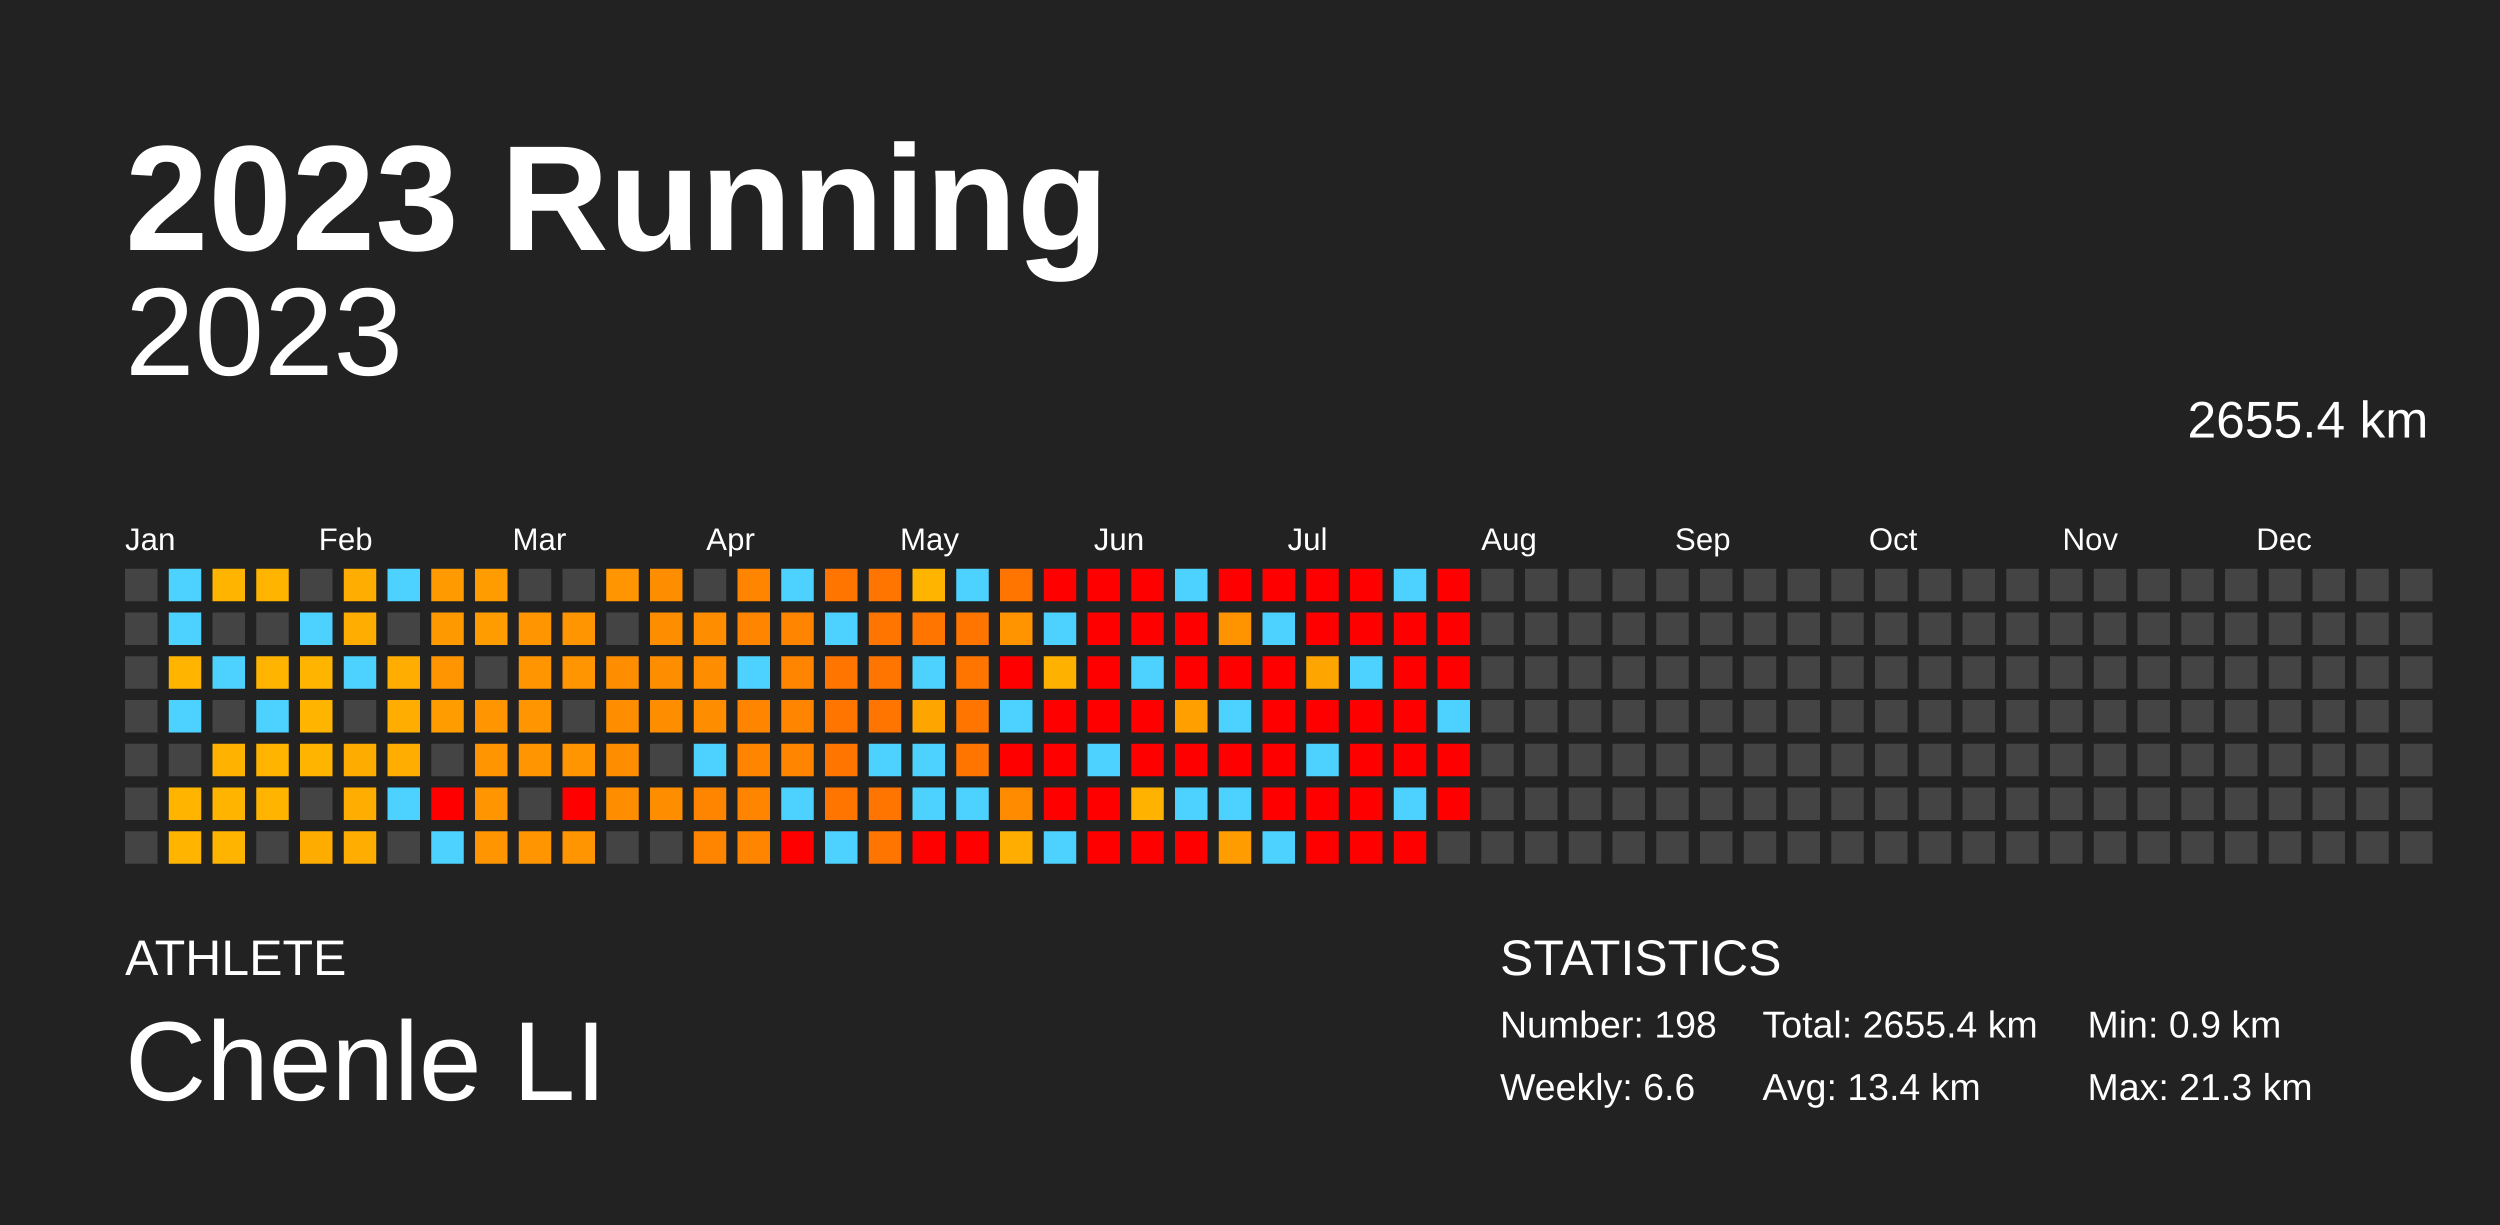
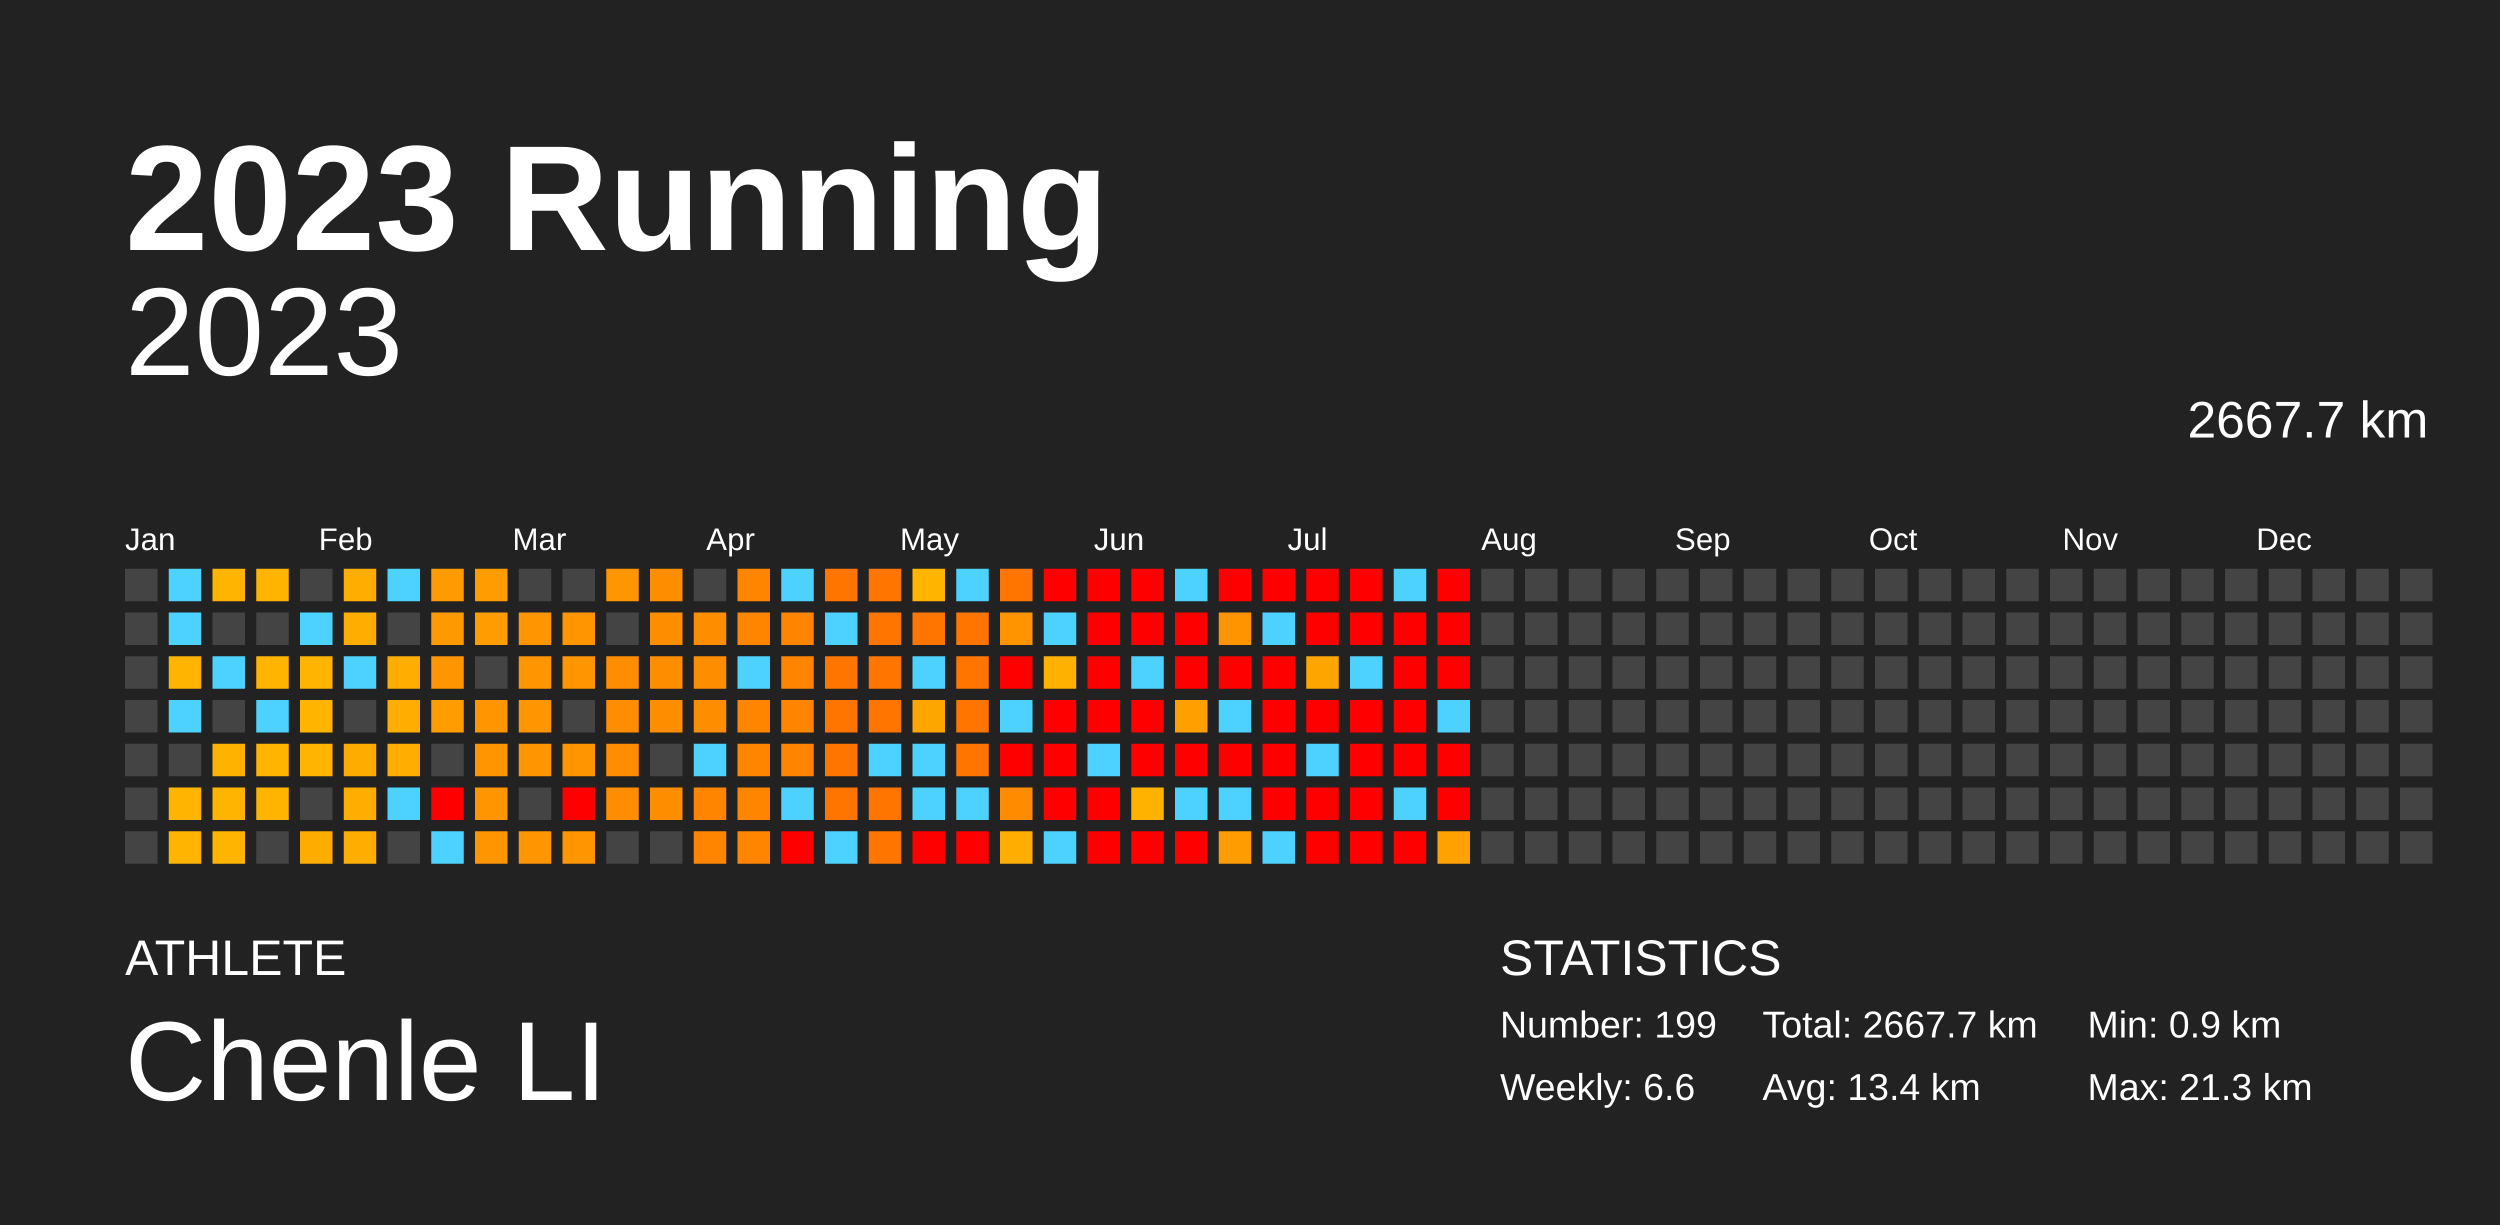
<svg xmlns="http://www.w3.org/2000/svg" baseProfile="full" height="98mm" version="1.1" viewBox="0,0,200,98" width="200mm">
  <defs />
  <rect fill="#222222" height="98" width="200" x="0" y="0" />
  <text fill="#FFFFFF" style="font-size:12px; font-family:Arial; font-weight:bold;" x="10" y="20">2023 Running</text>
  <text fill="#FFFFFF" style="font-size:4px; font-family:Arial" x="10" y="78">ATHLETE</text>
  <text fill="#FFFFFF" style="font-size:9px; font-family:Arial" x="10" y="88">Chenle LI</text>
  <text fill="#FFFFFF" style="font-size:4px; font-family:Arial" x="120" y="78">STATISTICS</text>
-   <text fill="#FFFFFF" style="font-size:3px; font-family:Arial" x="120" y="83">Number: 198</text>
+   <text fill="#FFFFFF" style="font-size:3px; font-family:Arial" x="120" y="83">Number: 199</text>
  <text fill="#FFFFFF" style="font-size:3px; font-family:Arial" x="120" y="88">Weekly: 6.6</text>
-   <text fill="#FFFFFF" style="font-size:3px; font-family:Arial" x="141" y="83">Total: 2655.4 km</text>
+   <text fill="#FFFFFF" style="font-size:3px; font-family:Arial" x="141" y="83">Total: 2667.7 km</text>
  <text fill="#FFFFFF" style="font-size:3px; font-family:Arial" x="141" y="88">Avg: 13.4 km</text>
  <text fill="#FFFFFF" style="font-size:3px; font-family:Arial" x="167" y="83">Min: 0.9 km</text>
  <text fill="#FFFFFF" style="font-size:3px; font-family:Arial" x="167" y="88">Max: 21.3 km</text>
  <text alignment-baseline="hanging" fill="#FFFFFF" style="font-size:10.0px; font-family:Arial;" x="10" y="30">2023</text>
-   <text alignment-baseline="hanging" fill="#FFFFFF" style="font-size:4.125px; font-family:Arial;" x="175" y="35">2655.4 km</text>
+   <text alignment-baseline="hanging" fill="#FFFFFF" style="font-size:4.125px; font-family:Arial;" x="175" y="35">2667.7 km</text>
  <text fill="#FFFFFF" style="font-size:2.5px; font-family:Arial" x="10.0" y="44">Jan</text>
  <text fill="#FFFFFF" style="font-size:2.5px; font-family:Arial" x="25.5" y="44">Feb</text>
  <text fill="#FFFFFF" style="font-size:2.5px; font-family:Arial" x="41.0" y="44">Mar</text>
  <text fill="#FFFFFF" style="font-size:2.5px; font-family:Arial" x="56.5" y="44">Apr</text>
  <text fill="#FFFFFF" style="font-size:2.5px; font-family:Arial" x="72.0" y="44">May</text>
  <text fill="#FFFFFF" style="font-size:2.5px; font-family:Arial" x="87.5" y="44">Jun</text>
  <text fill="#FFFFFF" style="font-size:2.5px; font-family:Arial" x="103.0" y="44">Jul</text>
  <text fill="#FFFFFF" style="font-size:2.5px; font-family:Arial" x="118.5" y="44">Aug</text>
  <text fill="#FFFFFF" style="font-size:2.5px; font-family:Arial" x="134.0" y="44">Sep</text>
  <text fill="#FFFFFF" style="font-size:2.5px; font-family:Arial" x="149.5" y="44">Oct</text>
  <text fill="#FFFFFF" style="font-size:2.5px; font-family:Arial" x="165.0" y="44">Nov</text>
  <text fill="#FFFFFF" style="font-size:2.5px; font-family:Arial" x="180.5" y="44">Dec</text>
  <rect fill="#444444" height="2.6" width="2.6" x="10.0" y="45.5" />
  <rect fill="#444444" height="2.6" width="2.6" x="10.0" y="49.0" />
  <rect fill="#444444" height="2.6" width="2.6" x="10.0" y="52.5" />
  <rect fill="#444444" height="2.6" width="2.6" x="10.0" y="56.0" />
  <rect fill="#444444" height="2.6" width="2.6" x="10.0" y="59.5" />
  <rect fill="#444444" height="2.6" width="2.6" x="10.0" y="63.0" />
  <rect fill="#444444" height="2.6" width="2.6" x="10.0" y="66.5" />
  <rect fill="#4dd2ff" height="2.6" width="2.6" x="13.5" y="45.5" />
  <rect fill="#4dd2ff" height="2.6" width="2.6" x="13.5" y="49.0" />
  <rect fill="#ffb500" height="2.6" width="2.6" x="13.5" y="52.5" />
  <rect fill="#4dd2ff" height="2.6" width="2.6" x="13.5" y="56.0" />
  <rect fill="#444444" height="2.6" width="2.6" x="13.5" y="59.5" />
  <rect fill="#ffb500" height="2.6" width="2.6" x="13.5" y="63.0" />
  <rect fill="#ffb500" height="2.6" width="2.6" x="13.5" y="66.5" />
  <rect fill="#ffb500" height="2.6" width="2.6" x="17.0" y="45.5" />
  <rect fill="#444444" height="2.6" width="2.6" x="17.0" y="49.0" />
  <rect fill="#4dd2ff" height="2.6" width="2.6" x="17.0" y="52.5" />
  <rect fill="#444444" height="2.6" width="2.6" x="17.0" y="56.0" />
  <rect fill="#ffb300" height="2.6" width="2.6" x="17.0" y="59.5" />
  <rect fill="#ffb500" height="2.6" width="2.6" x="17.0" y="63.0" />
  <rect fill="#ffb500" height="2.6" width="2.6" x="17.0" y="66.5" />
  <rect fill="#ffb400" height="2.6" width="2.6" x="20.5" y="45.5" />
  <rect fill="#444444" height="2.6" width="2.6" x="20.5" y="49.0" />
  <rect fill="#ffb500" height="2.6" width="2.6" x="20.5" y="52.5" />
  <rect fill="#4dd2ff" height="2.6" width="2.6" x="20.5" y="56.0" />
  <rect fill="#ffb500" height="2.6" width="2.6" x="20.5" y="59.5" />
  <rect fill="#ffb500" height="2.6" width="2.6" x="20.5" y="63.0" />
  <rect fill="#444444" height="2.6" width="2.6" x="20.5" y="66.5" />
  <rect fill="#444444" height="2.6" width="2.6" x="24.0" y="45.5" />
  <rect fill="#4dd2ff" height="2.6" width="2.6" x="24.0" y="49.0" />
  <rect fill="#ffb500" height="2.6" width="2.6" x="24.0" y="52.5" />
  <rect fill="#ffb500" height="2.6" width="2.6" x="24.0" y="56.0" />
  <rect fill="#ffb500" height="2.6" width="2.6" x="24.0" y="59.5" />
  <rect fill="#444444" height="2.6" width="2.6" x="24.0" y="63.0" />
  <rect fill="#ffac00" height="2.6" width="2.6" x="24.0" y="66.5" />
  <rect fill="#ffad00" height="2.6" width="2.6" x="27.5" y="45.5" />
  <rect fill="#ffad00" height="2.6" width="2.6" x="27.5" y="49.0" />
  <rect fill="#4dd2ff" height="2.6" width="2.6" x="27.5" y="52.5" />
  <rect fill="#444444" height="2.6" width="2.6" x="27.5" y="56.0" />
  <rect fill="#ffac00" height="2.6" width="2.6" x="27.5" y="59.5" />
  <rect fill="#ffad00" height="2.6" width="2.6" x="27.5" y="63.0" />
  <rect fill="#ffad00" height="2.6" width="2.6" x="27.5" y="66.5" />
  <rect fill="#4dd2ff" height="2.6" width="2.6" x="31.0" y="45.5" />
  <rect fill="#444444" height="2.6" width="2.6" x="31.0" y="49.0" />
  <rect fill="#ffad00" height="2.6" width="2.6" x="31.0" y="52.5" />
  <rect fill="#ffad00" height="2.6" width="2.6" x="31.0" y="56.0" />
  <rect fill="#ffad00" height="2.6" width="2.6" x="31.0" y="59.5" />
  <rect fill="#4dd2ff" height="2.6" width="2.6" x="31.0" y="63.0" />
  <rect fill="#444444" height="2.6" width="2.6" x="31.0" y="66.5" />
  <rect fill="#ff9b00" height="2.6" width="2.6" x="34.5" y="45.5" />
  <rect fill="#ff9900" height="2.6" width="2.6" x="34.5" y="49.0" />
  <rect fill="#ff9500" height="2.6" width="2.6" x="34.5" y="52.5" />
  <rect fill="#ff9d00" height="2.6" width="2.6" x="34.5" y="56.0" />
  <rect fill="#444444" height="2.6" width="2.6" x="34.5" y="59.5" />
  <rect fill="red" height="2.6" width="2.6" x="34.5" y="63.0" />
  <rect fill="#4dd2ff" height="2.6" width="2.6" x="34.5" y="66.5" />
  <rect fill="#ff9d00" height="2.6" width="2.6" x="38.0" y="45.5" />
  <rect fill="#ff9d00" height="2.6" width="2.6" x="38.0" y="49.0" />
  <rect fill="#444444" height="2.6" width="2.6" x="38.0" y="52.5" />
  <rect fill="#ff9500" height="2.6" width="2.6" x="38.0" y="56.0" />
  <rect fill="#ff9500" height="2.6" width="2.6" x="38.0" y="59.5" />
  <rect fill="#ff9500" height="2.6" width="2.6" x="38.0" y="63.0" />
  <rect fill="#ff9500" height="2.6" width="2.6" x="38.0" y="66.5" />
  <rect fill="#444444" height="2.6" width="2.6" x="41.5" y="45.5" />
  <rect fill="#ff9500" height="2.6" width="2.6" x="41.5" y="49.0" />
  <rect fill="#ff9500" height="2.6" width="2.6" x="41.5" y="52.5" />
  <rect fill="#ff9500" height="2.6" width="2.6" x="41.5" y="56.0" />
  <rect fill="#ff9500" height="2.6" width="2.6" x="41.5" y="59.5" />
  <rect fill="#444444" height="2.6" width="2.6" x="41.5" y="63.0" />
  <rect fill="#ff9500" height="2.6" width="2.6" x="41.5" y="66.5" />
  <rect fill="#444444" height="2.6" width="2.6" x="45.0" y="45.5" />
  <rect fill="#ff9500" height="2.6" width="2.6" x="45.0" y="49.0" />
  <rect fill="#ff9500" height="2.6" width="2.6" x="45.0" y="52.5" />
  <rect fill="#444444" height="2.6" width="2.6" x="45.0" y="56.0" />
  <rect fill="#ff9500" height="2.6" width="2.6" x="45.0" y="59.5" />
  <rect fill="red" height="2.6" width="2.6" x="45.0" y="63.0" />
  <rect fill="#ff9500" height="2.6" width="2.6" x="45.0" y="66.5" />
  <rect fill="#ff9500" height="2.6" width="2.6" x="48.5" y="45.5" />
  <rect fill="#444444" height="2.6" width="2.6" x="48.5" y="49.0" />
  <rect fill="#ff8d00" height="2.6" width="2.6" x="48.5" y="52.5" />
  <rect fill="#ff8d00" height="2.6" width="2.6" x="48.5" y="56.0" />
  <rect fill="#ff8d00" height="2.6" width="2.6" x="48.5" y="59.5" />
  <rect fill="#ff8d00" height="2.6" width="2.6" x="48.5" y="63.0" />
  <rect fill="#444444" height="2.6" width="2.6" x="48.5" y="66.5" />
  <rect fill="#ff8d00" height="2.6" width="2.6" x="52.0" y="45.5" />
  <rect fill="#ff8d00" height="2.6" width="2.6" x="52.0" y="49.0" />
  <rect fill="#ff8d00" height="2.6" width="2.6" x="52.0" y="52.5" />
  <rect fill="#ff8d00" height="2.6" width="2.6" x="52.0" y="56.0" />
  <rect fill="#444444" height="2.6" width="2.6" x="52.0" y="59.5" />
  <rect fill="#ff8d00" height="2.6" width="2.6" x="52.0" y="63.0" />
  <rect fill="#444444" height="2.6" width="2.6" x="52.0" y="66.5" />
  <rect fill="#444444" height="2.6" width="2.6" x="55.5" y="45.5" />
  <rect fill="#ff8d00" height="2.6" width="2.6" x="55.5" y="49.0" />
  <rect fill="#ff8d00" height="2.6" width="2.6" x="55.5" y="52.5" />
  <rect fill="#ff8d00" height="2.6" width="2.6" x="55.5" y="56.0" />
  <rect fill="#4dd2ff" height="2.6" width="2.6" x="55.5" y="59.5" />
  <rect fill="#ff8500" height="2.6" width="2.6" x="55.5" y="63.0" />
  <rect fill="#ff8500" height="2.6" width="2.6" x="55.5" y="66.5" />
  <rect fill="#ff8500" height="2.6" width="2.6" x="59.0" y="45.5" />
  <rect fill="#ff8500" height="2.6" width="2.6" x="59.0" y="49.0" />
  <rect fill="#4dd2ff" height="2.6" width="2.6" x="59.0" y="52.5" />
  <rect fill="#ff8500" height="2.6" width="2.6" x="59.0" y="56.0" />
  <rect fill="#ff8500" height="2.6" width="2.6" x="59.0" y="59.5" />
  <rect fill="#ff8500" height="2.6" width="2.6" x="59.0" y="63.0" />
  <rect fill="#ff8500" height="2.6" width="2.6" x="59.0" y="66.5" />
  <rect fill="#4dd2ff" height="2.6" width="2.6" x="62.5" y="45.5" />
  <rect fill="#ff8500" height="2.6" width="2.6" x="62.5" y="49.0" />
  <rect fill="#ff8500" height="2.6" width="2.6" x="62.5" y="52.5" />
  <rect fill="#ff8500" height="2.6" width="2.6" x="62.5" y="56.0" />
  <rect fill="#ff8500" height="2.6" width="2.6" x="62.5" y="59.5" />
  <rect fill="#4dd2ff" height="2.6" width="2.6" x="62.5" y="63.0" />
  <rect fill="red" height="2.6" width="2.6" x="62.5" y="66.5" />
  <rect fill="#ff7500" height="2.6" width="2.6" x="66.0" y="45.5" />
  <rect fill="#4dd2ff" height="2.6" width="2.6" x="66.0" y="49.0" />
  <rect fill="#ff7500" height="2.6" width="2.6" x="66.0" y="52.5" />
  <rect fill="#ff7500" height="2.6" width="2.6" x="66.0" y="56.0" />
  <rect fill="#ff7500" height="2.6" width="2.6" x="66.0" y="59.5" />
  <rect fill="#ff7500" height="2.6" width="2.6" x="66.0" y="63.0" />
  <rect fill="#4dd2ff" height="2.6" width="2.6" x="66.0" y="66.5" />
  <rect fill="#ff7500" height="2.6" width="2.6" x="69.5" y="45.5" />
  <rect fill="#ff7500" height="2.6" width="2.6" x="69.5" y="49.0" />
  <rect fill="#ff7500" height="2.6" width="2.6" x="69.5" y="52.5" />
  <rect fill="#ff7500" height="2.6" width="2.6" x="69.5" y="56.0" />
  <rect fill="#4dd2ff" height="2.6" width="2.6" x="69.5" y="59.5" />
  <rect fill="#ff7500" height="2.6" width="2.6" x="69.5" y="63.0" />
  <rect fill="#ff7500" height="2.6" width="2.6" x="69.5" y="66.5" />
  <rect fill="#ffb500" height="2.6" width="2.6" x="73.0" y="45.5" />
  <rect fill="#ff7500" height="2.6" width="2.6" x="73.0" y="49.0" />
  <rect fill="#4dd2ff" height="2.6" width="2.6" x="73.0" y="52.5" />
  <rect fill="#ffa500" height="2.6" width="2.6" x="73.0" y="56.0" />
  <rect fill="#4dd2ff" height="2.6" width="2.6" x="73.0" y="59.5" />
  <rect fill="#4dd2ff" height="2.6" width="2.6" x="73.0" y="63.0" />
  <rect fill="red" height="2.6" width="2.6" x="73.0" y="66.5" />
  <rect fill="#4dd2ff" height="2.6" width="2.6" x="76.5" y="45.5" />
  <rect fill="#ff7500" height="2.6" width="2.6" x="76.5" y="49.0" />
  <rect fill="#ff7500" height="2.6" width="2.6" x="76.5" y="52.5" />
  <rect fill="#ff7500" height="2.6" width="2.6" x="76.5" y="56.0" />
  <rect fill="#ff7500" height="2.6" width="2.6" x="76.5" y="59.5" />
  <rect fill="#4dd2ff" height="2.6" width="2.6" x="76.5" y="63.0" />
  <rect fill="red" height="2.6" width="2.6" x="76.5" y="66.5" />
  <rect fill="#ff7500" height="2.6" width="2.6" x="80.0" y="45.5" />
  <rect fill="#ff9400" height="2.6" width="2.6" x="80.0" y="49.0" />
  <rect fill="red" height="2.6" width="2.6" x="80.0" y="52.5" />
  <rect fill="#4dd2ff" height="2.6" width="2.6" x="80.0" y="56.0" />
  <rect fill="red" height="2.6" width="2.6" x="80.0" y="59.5" />
  <rect fill="#ff8b00" height="2.6" width="2.6" x="80.0" y="63.0" />
  <rect fill="#ffad00" height="2.6" width="2.6" x="80.0" y="66.5" />
  <rect fill="red" height="2.6" width="2.6" x="83.5" y="45.5" />
  <rect fill="#4dd2ff" height="2.6" width="2.6" x="83.5" y="49.0" />
  <rect fill="#ffb100" height="2.6" width="2.6" x="83.5" y="52.5" />
  <rect fill="red" height="2.6" width="2.6" x="83.5" y="56.0" />
  <rect fill="red" height="2.6" width="2.6" x="83.5" y="59.5" />
  <rect fill="red" height="2.6" width="2.6" x="83.5" y="63.0" />
  <rect fill="#4dd2ff" height="2.6" width="2.6" x="83.5" y="66.5" />
  <rect fill="red" height="2.6" width="2.6" x="87.0" y="45.5" />
  <rect fill="red" height="2.6" width="2.6" x="87.0" y="49.0" />
  <rect fill="red" height="2.6" width="2.6" x="87.0" y="52.5" />
  <rect fill="red" height="2.6" width="2.6" x="87.0" y="56.0" />
  <rect fill="#4dd2ff" height="2.6" width="2.6" x="87.0" y="59.5" />
  <rect fill="red" height="2.6" width="2.6" x="87.0" y="63.0" />
  <rect fill="red" height="2.6" width="2.6" x="87.0" y="66.5" />
  <rect fill="red" height="2.6" width="2.6" x="90.5" y="45.5" />
  <rect fill="red" height="2.6" width="2.6" x="90.5" y="49.0" />
  <rect fill="#4dd2ff" height="2.6" width="2.6" x="90.5" y="52.5" />
  <rect fill="red" height="2.6" width="2.6" x="90.5" y="56.0" />
  <rect fill="red" height="2.6" width="2.6" x="90.5" y="59.5" />
  <rect fill="#ffb300" height="2.6" width="2.6" x="90.5" y="63.0" />
  <rect fill="red" height="2.6" width="2.6" x="90.5" y="66.5" />
  <rect fill="#4dd2ff" height="2.6" width="2.6" x="94.0" y="45.5" />
  <rect fill="red" height="2.6" width="2.6" x="94.0" y="49.0" />
  <rect fill="red" height="2.6" width="2.6" x="94.0" y="52.5" />
  <rect fill="#ff9f00" height="2.6" width="2.6" x="94.0" y="56.0" />
  <rect fill="red" height="2.6" width="2.6" x="94.0" y="59.5" />
  <rect fill="#4dd2ff" height="2.6" width="2.6" x="94.0" y="63.0" />
  <rect fill="red" height="2.6" width="2.6" x="94.0" y="66.5" />
  <rect fill="red" height="2.6" width="2.6" x="97.5" y="45.5" />
  <rect fill="#ff9400" height="2.6" width="2.6" x="97.5" y="49.0" />
  <rect fill="red" height="2.6" width="2.6" x="97.5" y="52.5" />
  <rect fill="#4dd2ff" height="2.6" width="2.6" x="97.5" y="56.0" />
  <rect fill="red" height="2.6" width="2.6" x="97.5" y="59.5" />
  <rect fill="#4dd2ff" height="2.6" width="2.6" x="97.5" y="63.0" />
  <rect fill="#ff9d00" height="2.6" width="2.6" x="97.5" y="66.5" />
  <rect fill="red" height="2.6" width="2.6" x="101.0" y="45.5" />
  <rect fill="#4dd2ff" height="2.6" width="2.6" x="101.0" y="49.0" />
  <rect fill="red" height="2.6" width="2.6" x="101.0" y="52.5" />
  <rect fill="red" height="2.6" width="2.6" x="101.0" y="56.0" />
  <rect fill="red" height="2.6" width="2.6" x="101.0" y="59.5" />
  <rect fill="red" height="2.6" width="2.6" x="101.0" y="63.0" />
  <rect fill="#4dd2ff" height="2.6" width="2.6" x="101.0" y="66.5" />
  <rect fill="red" height="2.6" width="2.6" x="104.5" y="45.5" />
  <rect fill="red" height="2.6" width="2.6" x="104.5" y="49.0" />
  <rect fill="#ffa500" height="2.6" width="2.6" x="104.5" y="52.5" />
  <rect fill="red" height="2.6" width="2.6" x="104.5" y="56.0" />
  <rect fill="#4dd2ff" height="2.6" width="2.6" x="104.5" y="59.5" />
  <rect fill="red" height="2.6" width="2.6" x="104.5" y="63.0" />
  <rect fill="red" height="2.6" width="2.6" x="104.5" y="66.5" />
  <rect fill="red" height="2.6" width="2.6" x="108.0" y="45.5" />
  <rect fill="red" height="2.6" width="2.6" x="108.0" y="49.0" />
  <rect fill="#4dd2ff" height="2.6" width="2.6" x="108.0" y="52.5" />
  <rect fill="red" height="2.6" width="2.6" x="108.0" y="56.0" />
  <rect fill="red" height="2.6" width="2.6" x="108.0" y="59.5" />
  <rect fill="red" height="2.6" width="2.6" x="108.0" y="63.0" />
  <rect fill="red" height="2.6" width="2.6" x="108.0" y="66.5" />
  <rect fill="#4dd2ff" height="2.6" width="2.6" x="111.5" y="45.5" />
  <rect fill="red" height="2.6" width="2.6" x="111.5" y="49.0" />
  <rect fill="red" height="2.6" width="2.6" x="111.5" y="52.5" />
  <rect fill="red" height="2.6" width="2.6" x="111.5" y="56.0" />
  <rect fill="red" height="2.6" width="2.6" x="111.5" y="59.5" />
  <rect fill="#4dd2ff" height="2.6" width="2.6" x="111.5" y="63.0" />
  <rect fill="red" height="2.6" width="2.6" x="111.5" y="66.5" />
  <rect fill="red" height="2.6" width="2.6" x="115.0" y="45.5" />
  <rect fill="red" height="2.6" width="2.6" x="115.0" y="49.0" />
  <rect fill="red" height="2.6" width="2.6" x="115.0" y="52.5" />
  <rect fill="#4dd2ff" height="2.6" width="2.6" x="115.0" y="56.0" />
  <rect fill="red" height="2.6" width="2.6" x="115.0" y="59.5" />
  <rect fill="red" height="2.6" width="2.6" x="115.0" y="63.0" />
-   <rect fill="#444444" height="2.6" width="2.6" x="115.0" y="66.5" />
+   <rect fill="#ffa200" height="2.6" width="2.6" x="115.0" y="66.5" />
  <rect fill="#444444" height="2.6" width="2.6" x="118.5" y="45.5" />
  <rect fill="#444444" height="2.6" width="2.6" x="118.5" y="49.0" />
  <rect fill="#444444" height="2.6" width="2.6" x="118.5" y="52.5" />
  <rect fill="#444444" height="2.6" width="2.6" x="118.5" y="56.0" />
  <rect fill="#444444" height="2.6" width="2.6" x="118.5" y="59.5" />
  <rect fill="#444444" height="2.6" width="2.6" x="118.5" y="63.0" />
  <rect fill="#444444" height="2.6" width="2.6" x="118.5" y="66.5" />
  <rect fill="#444444" height="2.6" width="2.6" x="122.0" y="45.5" />
  <rect fill="#444444" height="2.6" width="2.6" x="122.0" y="49.0" />
  <rect fill="#444444" height="2.6" width="2.6" x="122.0" y="52.5" />
  <rect fill="#444444" height="2.6" width="2.6" x="122.0" y="56.0" />
  <rect fill="#444444" height="2.6" width="2.6" x="122.0" y="59.5" />
  <rect fill="#444444" height="2.6" width="2.6" x="122.0" y="63.0" />
  <rect fill="#444444" height="2.6" width="2.6" x="122.0" y="66.5" />
  <rect fill="#444444" height="2.6" width="2.6" x="125.5" y="45.5" />
  <rect fill="#444444" height="2.6" width="2.6" x="125.5" y="49.0" />
  <rect fill="#444444" height="2.6" width="2.6" x="125.5" y="52.5" />
  <rect fill="#444444" height="2.6" width="2.6" x="125.5" y="56.0" />
  <rect fill="#444444" height="2.6" width="2.6" x="125.5" y="59.5" />
  <rect fill="#444444" height="2.6" width="2.6" x="125.5" y="63.0" />
  <rect fill="#444444" height="2.6" width="2.6" x="125.5" y="66.5" />
  <rect fill="#444444" height="2.6" width="2.6" x="129.0" y="45.5" />
  <rect fill="#444444" height="2.6" width="2.6" x="129.0" y="49.0" />
  <rect fill="#444444" height="2.6" width="2.6" x="129.0" y="52.5" />
  <rect fill="#444444" height="2.6" width="2.6" x="129.0" y="56.0" />
  <rect fill="#444444" height="2.6" width="2.6" x="129.0" y="59.5" />
  <rect fill="#444444" height="2.6" width="2.6" x="129.0" y="63.0" />
  <rect fill="#444444" height="2.6" width="2.6" x="129.0" y="66.5" />
  <rect fill="#444444" height="2.6" width="2.6" x="132.5" y="45.5" />
  <rect fill="#444444" height="2.6" width="2.6" x="132.5" y="49.0" />
  <rect fill="#444444" height="2.6" width="2.6" x="132.5" y="52.5" />
  <rect fill="#444444" height="2.6" width="2.6" x="132.5" y="56.0" />
  <rect fill="#444444" height="2.6" width="2.6" x="132.5" y="59.5" />
  <rect fill="#444444" height="2.6" width="2.6" x="132.5" y="63.0" />
  <rect fill="#444444" height="2.6" width="2.6" x="132.5" y="66.5" />
  <rect fill="#444444" height="2.6" width="2.6" x="136.0" y="45.5" />
  <rect fill="#444444" height="2.6" width="2.6" x="136.0" y="49.0" />
  <rect fill="#444444" height="2.6" width="2.6" x="136.0" y="52.5" />
  <rect fill="#444444" height="2.6" width="2.6" x="136.0" y="56.0" />
  <rect fill="#444444" height="2.6" width="2.6" x="136.0" y="59.5" />
  <rect fill="#444444" height="2.6" width="2.6" x="136.0" y="63.0" />
  <rect fill="#444444" height="2.6" width="2.6" x="136.0" y="66.5" />
  <rect fill="#444444" height="2.6" width="2.6" x="139.5" y="45.5" />
  <rect fill="#444444" height="2.6" width="2.6" x="139.5" y="49.0" />
  <rect fill="#444444" height="2.6" width="2.6" x="139.5" y="52.5" />
  <rect fill="#444444" height="2.6" width="2.6" x="139.5" y="56.0" />
  <rect fill="#444444" height="2.6" width="2.6" x="139.5" y="59.5" />
  <rect fill="#444444" height="2.6" width="2.6" x="139.5" y="63.0" />
  <rect fill="#444444" height="2.6" width="2.6" x="139.5" y="66.5" />
  <rect fill="#444444" height="2.6" width="2.6" x="143.0" y="45.5" />
  <rect fill="#444444" height="2.6" width="2.6" x="143.0" y="49.0" />
  <rect fill="#444444" height="2.6" width="2.6" x="143.0" y="52.5" />
  <rect fill="#444444" height="2.6" width="2.6" x="143.0" y="56.0" />
  <rect fill="#444444" height="2.6" width="2.6" x="143.0" y="59.5" />
  <rect fill="#444444" height="2.6" width="2.6" x="143.0" y="63.0" />
  <rect fill="#444444" height="2.6" width="2.6" x="143.0" y="66.5" />
  <rect fill="#444444" height="2.6" width="2.6" x="146.5" y="45.5" />
  <rect fill="#444444" height="2.6" width="2.6" x="146.5" y="49.0" />
  <rect fill="#444444" height="2.6" width="2.6" x="146.5" y="52.5" />
  <rect fill="#444444" height="2.6" width="2.6" x="146.5" y="56.0" />
  <rect fill="#444444" height="2.6" width="2.6" x="146.5" y="59.5" />
  <rect fill="#444444" height="2.6" width="2.6" x="146.5" y="63.0" />
  <rect fill="#444444" height="2.6" width="2.6" x="146.5" y="66.5" />
  <rect fill="#444444" height="2.6" width="2.6" x="150.0" y="45.5" />
  <rect fill="#444444" height="2.6" width="2.6" x="150.0" y="49.0" />
  <rect fill="#444444" height="2.6" width="2.6" x="150.0" y="52.5" />
  <rect fill="#444444" height="2.6" width="2.6" x="150.0" y="56.0" />
  <rect fill="#444444" height="2.6" width="2.6" x="150.0" y="59.5" />
  <rect fill="#444444" height="2.6" width="2.6" x="150.0" y="63.0" />
  <rect fill="#444444" height="2.6" width="2.6" x="150.0" y="66.5" />
  <rect fill="#444444" height="2.6" width="2.6" x="153.5" y="45.5" />
  <rect fill="#444444" height="2.6" width="2.6" x="153.5" y="49.0" />
  <rect fill="#444444" height="2.6" width="2.6" x="153.5" y="52.5" />
  <rect fill="#444444" height="2.6" width="2.6" x="153.5" y="56.0" />
  <rect fill="#444444" height="2.6" width="2.6" x="153.5" y="59.5" />
  <rect fill="#444444" height="2.6" width="2.6" x="153.5" y="63.0" />
  <rect fill="#444444" height="2.6" width="2.6" x="153.5" y="66.5" />
  <rect fill="#444444" height="2.6" width="2.6" x="157.0" y="45.5" />
  <rect fill="#444444" height="2.6" width="2.6" x="157.0" y="49.0" />
  <rect fill="#444444" height="2.6" width="2.6" x="157.0" y="52.5" />
  <rect fill="#444444" height="2.6" width="2.6" x="157.0" y="56.0" />
  <rect fill="#444444" height="2.6" width="2.6" x="157.0" y="59.5" />
  <rect fill="#444444" height="2.6" width="2.6" x="157.0" y="63.0" />
  <rect fill="#444444" height="2.6" width="2.6" x="157.0" y="66.5" />
  <rect fill="#444444" height="2.6" width="2.6" x="160.5" y="45.5" />
  <rect fill="#444444" height="2.6" width="2.6" x="160.5" y="49.0" />
  <rect fill="#444444" height="2.6" width="2.6" x="160.5" y="52.5" />
  <rect fill="#444444" height="2.6" width="2.6" x="160.5" y="56.0" />
  <rect fill="#444444" height="2.6" width="2.6" x="160.5" y="59.5" />
  <rect fill="#444444" height="2.6" width="2.6" x="160.5" y="63.0" />
  <rect fill="#444444" height="2.6" width="2.6" x="160.5" y="66.5" />
  <rect fill="#444444" height="2.6" width="2.6" x="164.0" y="45.5" />
  <rect fill="#444444" height="2.6" width="2.6" x="164.0" y="49.0" />
  <rect fill="#444444" height="2.6" width="2.6" x="164.0" y="52.5" />
  <rect fill="#444444" height="2.6" width="2.6" x="164.0" y="56.0" />
  <rect fill="#444444" height="2.6" width="2.6" x="164.0" y="59.5" />
  <rect fill="#444444" height="2.6" width="2.6" x="164.0" y="63.0" />
  <rect fill="#444444" height="2.6" width="2.6" x="164.0" y="66.5" />
  <rect fill="#444444" height="2.6" width="2.6" x="167.5" y="45.5" />
  <rect fill="#444444" height="2.6" width="2.6" x="167.5" y="49.0" />
  <rect fill="#444444" height="2.6" width="2.6" x="167.5" y="52.5" />
  <rect fill="#444444" height="2.6" width="2.6" x="167.5" y="56.0" />
  <rect fill="#444444" height="2.6" width="2.6" x="167.5" y="59.5" />
  <rect fill="#444444" height="2.6" width="2.6" x="167.5" y="63.0" />
  <rect fill="#444444" height="2.6" width="2.6" x="167.5" y="66.5" />
  <rect fill="#444444" height="2.6" width="2.6" x="171.0" y="45.5" />
  <rect fill="#444444" height="2.6" width="2.6" x="171.0" y="49.0" />
  <rect fill="#444444" height="2.6" width="2.6" x="171.0" y="52.5" />
  <rect fill="#444444" height="2.6" width="2.6" x="171.0" y="56.0" />
  <rect fill="#444444" height="2.6" width="2.6" x="171.0" y="59.5" />
  <rect fill="#444444" height="2.6" width="2.6" x="171.0" y="63.0" />
  <rect fill="#444444" height="2.6" width="2.6" x="171.0" y="66.5" />
  <rect fill="#444444" height="2.6" width="2.6" x="174.5" y="45.5" />
  <rect fill="#444444" height="2.6" width="2.6" x="174.5" y="49.0" />
  <rect fill="#444444" height="2.6" width="2.6" x="174.5" y="52.5" />
  <rect fill="#444444" height="2.6" width="2.6" x="174.5" y="56.0" />
  <rect fill="#444444" height="2.6" width="2.6" x="174.5" y="59.5" />
  <rect fill="#444444" height="2.6" width="2.6" x="174.5" y="63.0" />
  <rect fill="#444444" height="2.6" width="2.6" x="174.5" y="66.5" />
  <rect fill="#444444" height="2.6" width="2.6" x="178.0" y="45.5" />
  <rect fill="#444444" height="2.6" width="2.6" x="178.0" y="49.0" />
  <rect fill="#444444" height="2.6" width="2.6" x="178.0" y="52.5" />
  <rect fill="#444444" height="2.6" width="2.6" x="178.0" y="56.0" />
  <rect fill="#444444" height="2.6" width="2.6" x="178.0" y="59.5" />
  <rect fill="#444444" height="2.6" width="2.6" x="178.0" y="63.0" />
  <rect fill="#444444" height="2.6" width="2.6" x="178.0" y="66.5" />
  <rect fill="#444444" height="2.6" width="2.6" x="181.5" y="45.5" />
  <rect fill="#444444" height="2.6" width="2.6" x="181.5" y="49.0" />
  <rect fill="#444444" height="2.6" width="2.6" x="181.5" y="52.5" />
  <rect fill="#444444" height="2.6" width="2.6" x="181.5" y="56.0" />
  <rect fill="#444444" height="2.6" width="2.6" x="181.5" y="59.5" />
  <rect fill="#444444" height="2.6" width="2.6" x="181.5" y="63.0" />
  <rect fill="#444444" height="2.6" width="2.6" x="181.5" y="66.5" />
  <rect fill="#444444" height="2.6" width="2.6" x="185.0" y="45.5" />
  <rect fill="#444444" height="2.6" width="2.6" x="185.0" y="49.0" />
  <rect fill="#444444" height="2.6" width="2.6" x="185.0" y="52.5" />
  <rect fill="#444444" height="2.6" width="2.6" x="185.0" y="56.0" />
  <rect fill="#444444" height="2.6" width="2.6" x="185.0" y="59.5" />
  <rect fill="#444444" height="2.6" width="2.6" x="185.0" y="63.0" />
  <rect fill="#444444" height="2.6" width="2.6" x="185.0" y="66.5" />
  <rect fill="#444444" height="2.6" width="2.6" x="188.5" y="45.5" />
  <rect fill="#444444" height="2.6" width="2.6" x="188.5" y="49.0" />
  <rect fill="#444444" height="2.6" width="2.6" x="188.5" y="52.5" />
  <rect fill="#444444" height="2.6" width="2.6" x="188.5" y="56.0" />
  <rect fill="#444444" height="2.6" width="2.6" x="188.5" y="59.5" />
  <rect fill="#444444" height="2.6" width="2.6" x="188.5" y="63.0" />
  <rect fill="#444444" height="2.6" width="2.6" x="188.5" y="66.5" />
  <rect fill="#444444" height="2.6" width="2.6" x="192.0" y="45.5" />
  <rect fill="#444444" height="2.6" width="2.6" x="192.0" y="49.0" />
  <rect fill="#444444" height="2.6" width="2.6" x="192.0" y="52.5" />
  <rect fill="#444444" height="2.6" width="2.6" x="192.0" y="56.0" />
  <rect fill="#444444" height="2.6" width="2.6" x="192.0" y="59.5" />
  <rect fill="#444444" height="2.6" width="2.6" x="192.0" y="63.0" />
  <rect fill="#444444" height="2.6" width="2.6" x="192.0" y="66.5" />
</svg>
